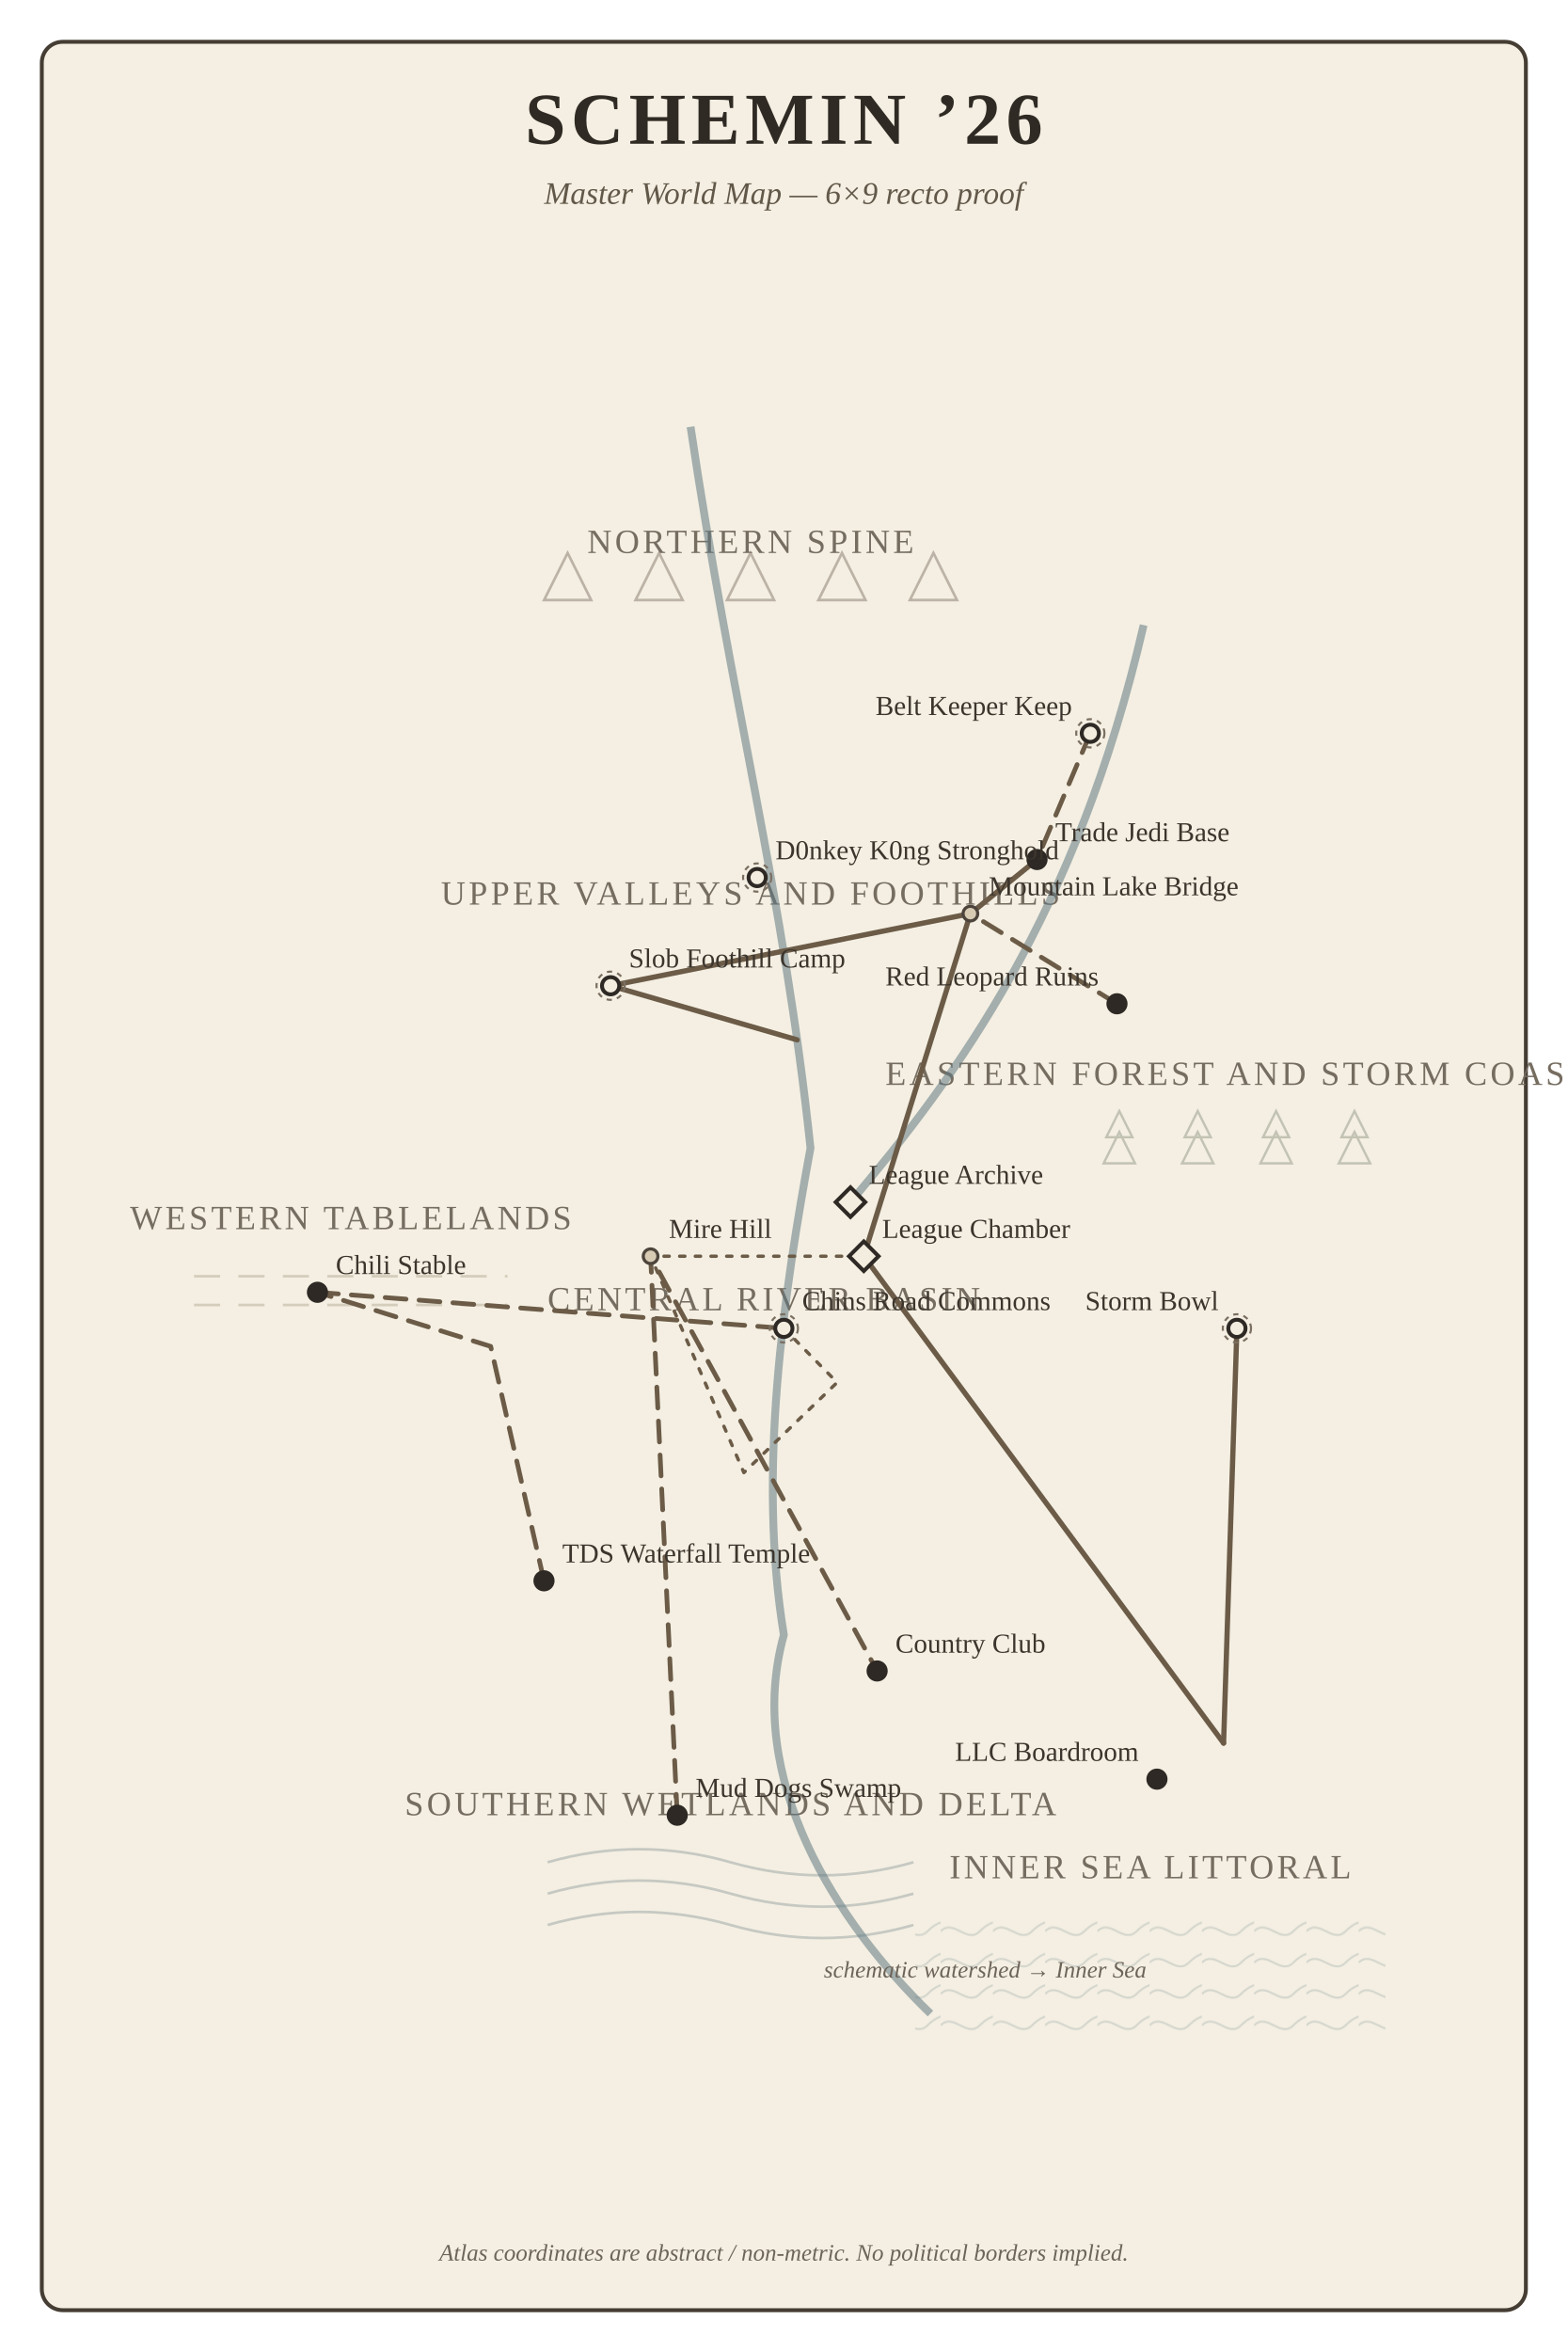
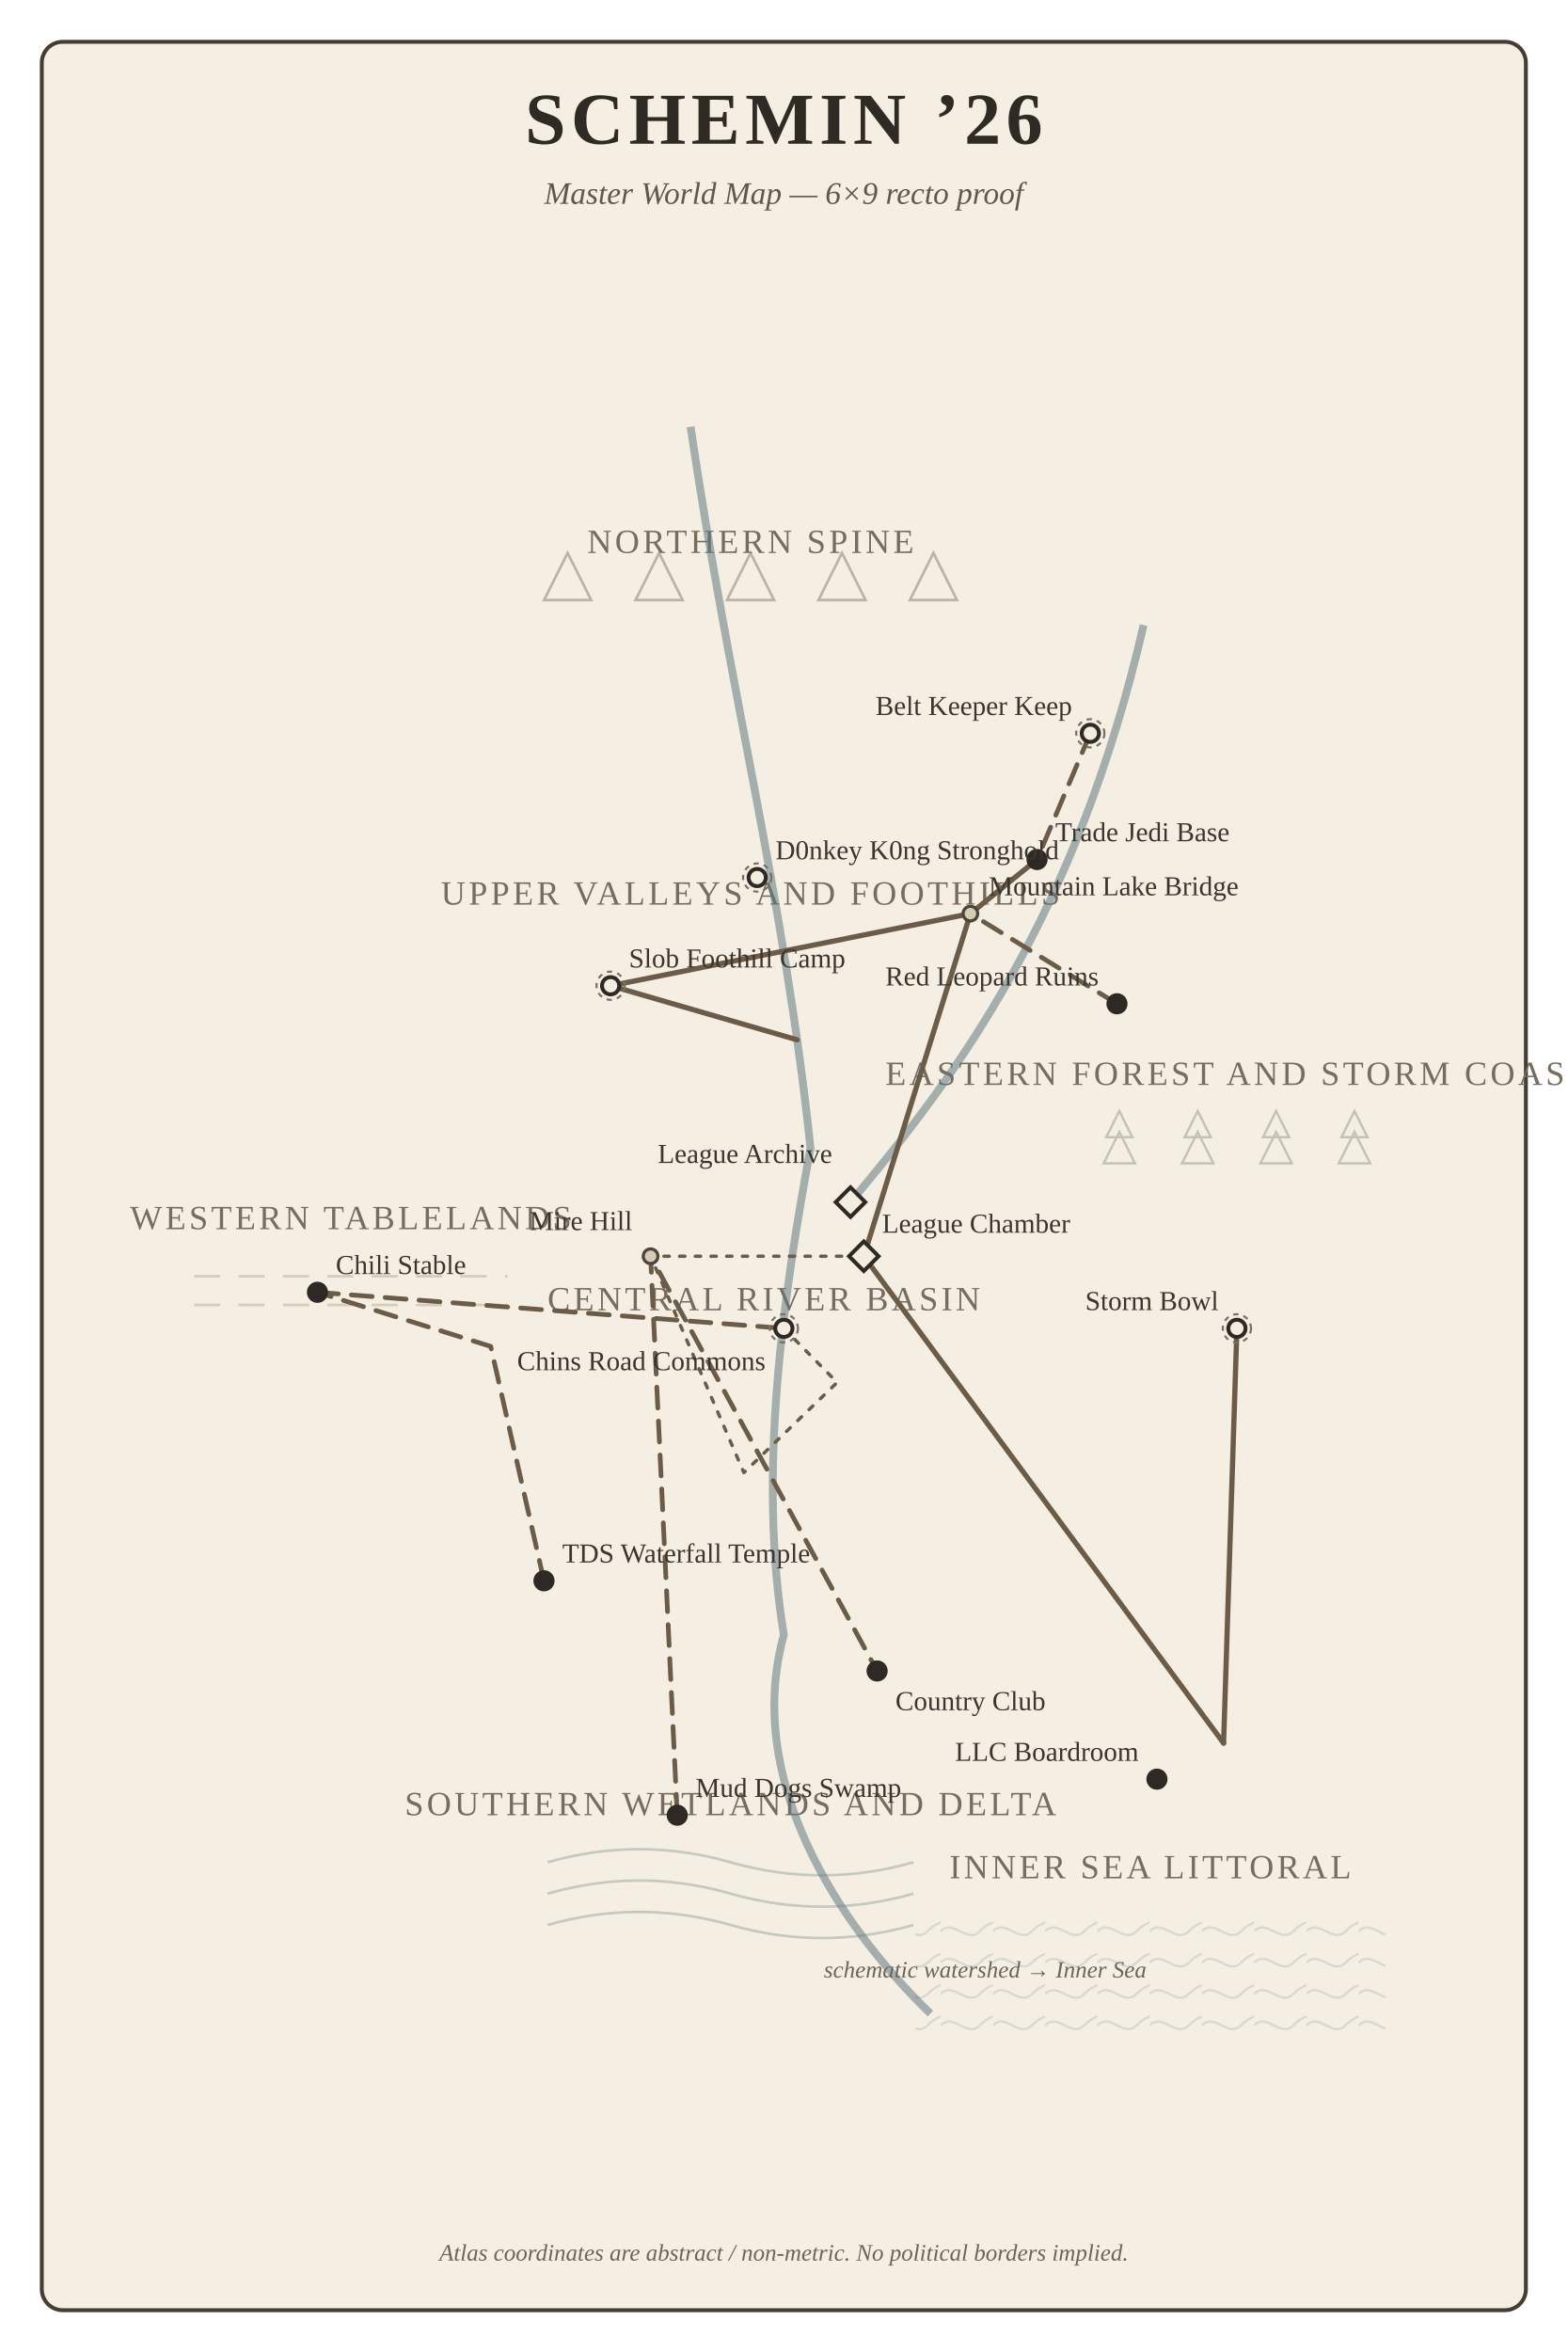
<svg xmlns="http://www.w3.org/2000/svg" width="6in" height="9in" viewBox="0 0 600 900">
  <defs>
    <filter id="soft">
      <feGaussianBlur stdDeviation="1.2" />
    </filter>
    <pattern id="hatch" width="8" height="8" patternUnits="userSpaceOnUse">
      <path d="M0,8 L8,0" stroke="#6e6557" stroke-width="0.6" opacity="0.18" />
    </pattern>
    <pattern id="water" width="20" height="12" patternUnits="userSpaceOnUse">
      <path d="M0,7 C5,2 10,12 15,7 S25,2 30,7" fill="none" stroke="#617982" stroke-width="0.8" opacity="0.45" />
    </pattern>
    <marker id="arrow" viewBox="0 0 10 10" refX="8" refY="5" markerWidth="5" markerHeight="5" orient="auto-start-reverse">
      <path d="M0 0 L10 5 L0 10 z" fill="#625849" />
    </marker>
  </defs>
  <style>
 .title{font-family:Georgia,'Times New Roman',serif;font-size:28px;font-weight:700;letter-spacing:2px;fill:#302a24}
 .subtitle{font-family:Georgia,'Times New Roman',serif;font-size:12px;font-style:italic;fill:#625849}
 .region{font-family:Georgia,'Times New Roman',serif;font-size:13px;letter-spacing:1.2px;fill:#766d61}
 .label{font-family:Georgia,'Times New Roman',serif;font-size:12px;fill:#2f2a24}
 .label-sm{font-family:Georgia,'Times New Roman',serif;font-size:10.5px;fill:#3c352d}
 .route-label{font-family:Georgia,'Times New Roman',serif;font-size:9px;font-style:italic;fill:#6b5f50}
 .legend{font-family:Georgia,'Times New Roman',serif;font-size:10px;fill:#4a4238}
 .note{font-family:Georgia,'Times New Roman',serif;font-size:9px;font-style:italic;fill:#6d6459}
 .road{fill:none;stroke:#6b5b47;stroke-width:2;stroke-linecap:round;stroke-linejoin:round}
 .road.local{stroke-width:1.3;stroke-dasharray:2 4}
 .road.cross{stroke-width:1.8;stroke-dasharray:8 5}
 .road.expedition{stroke-width:1.6;stroke-dasharray:4 4}
 .waterline{fill:none;stroke:#617982;stroke-width:3;opacity:.55}
 .owner{stroke:#2e2924;stroke-width:1.5;fill:#f3eddf}
 .owner.perm{fill:#2e2924}
 .inst{stroke:#2e2924;stroke-width:1.5;fill:#f3eddf}
 .landmark{stroke:#4d453c;stroke-width:1.2;fill:#d8cbb4}
 .memory{stroke:#8b4d3f;stroke-width:2;fill:none}
 </style>
  <rect x="16" y="16" width="568" height="868" rx="8" fill="#f4efe2" stroke="#453d33" stroke-width="1.5" />
  <text class="title" x="300" y="55" text-anchor="middle">SCHEMIN ’26</text>
  <text class="subtitle" x="300" y="78" text-anchor="middle">Master World Map — 6×9 recto proof</text>
  <text class="region" x="287.25" y="211.6" text-anchor="middle">NORTHERN SPINE</text>
  <path d="M208.25,229.6 l9,-18 l9,18 z" fill="none" stroke="#776b5d" stroke-width="1" opacity=".45" />
  <path d="M243.25,229.6 l9,-18 l9,18 z" fill="none" stroke="#776b5d" stroke-width="1" opacity=".45" />
  <path d="M278.25,229.6 l9,-18 l9,18 z" fill="none" stroke="#776b5d" stroke-width="1" opacity=".45" />
  <path d="M313.25,229.6 l9,-18 l9,18 z" fill="none" stroke="#776b5d" stroke-width="1" opacity=".45" />
  <path d="M348.25,229.6 l9,-18 l9,18 z" fill="none" stroke="#776b5d" stroke-width="1" opacity=".45" />
  <text class="region" x="287.25" y="346.15" text-anchor="middle">UPPER VALLEYS AND FOOTHILLS</text>
  <text class="region" x="292.35" y="501.4" text-anchor="middle">CENTRAL RIVER BASIN</text>
  <text class="region" x="134.25" y="470.35" text-anchor="middle">WESTERN TABLELANDS</text>
  <path d="M74.25,488.35 h120" stroke="#8a7b60" stroke-width="1" stroke-dasharray="10 7" opacity=".3" />
  <path d="M74.25,499.35 h120" stroke="#8a7b60" stroke-width="1" stroke-dasharray="10 7" opacity=".3" />
  <text class="region" x="473.4" y="415.15" text-anchor="middle">EASTERN FOREST AND STORM COAST</text>
  <path d="M428.4,433.15 l-6,12 h12 z M428.4,425.15 l-5,10 h10 z" fill="none" stroke="#66705f" stroke-width=".9" opacity=".35" />
  <path d="M458.4,433.15 l-6,12 h12 z M458.4,425.15 l-5,10 h10 z" fill="none" stroke="#66705f" stroke-width=".9" opacity=".35" />
  <path d="M488.4,433.15 l-6,12 h12 z M488.4,425.15 l-5,10 h10 z" fill="none" stroke="#66705f" stroke-width=".9" opacity=".35" />
  <path d="M518.4,433.15 l-6,12 h12 z M518.4,425.15 l-5,10 h10 z" fill="none" stroke="#66705f" stroke-width=".9" opacity=".35" />
  <text class="region" x="279.6" y="694.6" text-anchor="middle">SOUTHERN WETLANDS AND DELTA</text>
  <path d="M209.6,712.6 q35,-10 70,0 t70,0" fill="none" stroke="#718087" stroke-width="1" opacity=".35" />
  <path d="M209.6,724.6 q35,-10 70,0 t70,0" fill="none" stroke="#718087" stroke-width="1" opacity=".35" />
  <path d="M209.6,736.6 q35,-10 70,0 t70,0" fill="none" stroke="#718087" stroke-width="1" opacity=".35" />
  <text class="region" x="440.25" y="718.75" text-anchor="middle">INNER SEA LITTORAL</text>
  <rect x="350.25" y="730.75" width="180" height="48" fill="url(#water)" opacity=".45" />
  <path class="waterline" d="M264.3,163.3 C279.6,266.8 300,342.7 310.2,439.3 C300,494.5 289.8,563.5 300,625.6 C284.7,680.8 320.4,736 356.1,770.5" />
  <path class="waterline" d="M437.7,239.2 C412.2,349.6 366.3,411.7 325.5,460" opacity=".35" />
  <text class="note" x="315.3" y="756.7">schematic watershed → Inner Sea</text>
  <polyline class="road cross" points="417.3,280.6 396.9,328.9" />
  <polyline class="road " points="396.9,328.9 371.4,349.6" />
  <polyline class="road " points="305.1,397.9 233.7,377.2 371.4,349.6" />
  <polyline class="road cross" points="427.5,384.1 371.4,349.6" />
  <polyline class="road " points="371.4,349.6 330.6,480.7" />
  <polyline class="road local" points="300,508.3 320.4,529 284.7,563.5 249,480.7 330.6,480.7" />
  <polyline class="road cross" points="121.5,494.5 300,508.3" />
  <polyline class="road cross" points="259.2,694.6 249,480.7 335.7,639.4" />
  <polyline class="road " points="473.4,508.3 468.3,667" />
  <polyline class="road " points="468.3,667 330.6,480.7" />
  <polyline class="road cross" points="208.2,604.9 187.8,515.2 121.5,494.5" />
  <circle class="owner perm" cx="396.9" cy="328.9" r="3.3" />
  <text class="label-sm" x="403.9" y="321.9" text-anchor="start">Trade Jedi Base</text>
  <circle class="owner perm" cx="427.5" cy="384.1" r="3.3" />
  <text class="label-sm" x="420.5" y="377.1" text-anchor="end">Red Leopard Ruins</text>
  <circle class="owner " cx="233.7" cy="377.2" r="3.3" />
  <circle cx="233.7" cy="377.2" r="5.4" fill="none" stroke="#7a6f61" stroke-width=".8" stroke-dasharray="2 2" />
  <text class="label-sm" x="240.7" y="370.2" text-anchor="start">Slob Foothill Camp</text>
  <circle class="owner perm" cx="442.8" cy="680.8" r="3.3" />
  <text class="label-sm" x="435.8" y="673.8" text-anchor="end">LLC Boardroom</text>
  <circle class="owner " cx="289.8" cy="335.8" r="3.3" />
  <circle cx="289.8" cy="335.8" r="5.4" fill="none" stroke="#7a6f61" stroke-width=".8" stroke-dasharray="2 2" />
  <text class="label-sm" x="296.8" y="328.8" text-anchor="start">D0nkey K0ng Stronghold</text>
  <circle class="owner perm" cx="208.2" cy="604.9" r="3.3" />
  <text class="label-sm" x="215.2" y="597.9" text-anchor="start">TDS Waterfall Temple</text>
  <circle class="owner perm" cx="121.5" cy="494.5" r="3.3" />
  <text class="label-sm" x="128.5" y="487.5" text-anchor="start">Chili Stable</text>
  <circle class="owner " cx="417.3" cy="280.6" r="3.3" />
  <circle cx="417.3" cy="280.6" r="5.4" fill="none" stroke="#7a6f61" stroke-width=".8" stroke-dasharray="2 2" />
  <text class="label-sm" x="410.3" y="273.6" text-anchor="end">Belt Keeper Keep</text>
  <circle class="owner " cx="473.4" cy="508.3" r="3.3" />
  <circle cx="473.4" cy="508.3" r="5.4" fill="none" stroke="#7a6f61" stroke-width=".8" stroke-dasharray="2 2" />
  <text class="label-sm" x="466.4" y="501.3" text-anchor="end">Storm Bowl</text>
  <circle class="owner perm" cx="259.2" cy="694.6" r="3.3" />
  <text class="label-sm" x="266.2" y="687.6" text-anchor="start">Mud Dogs Swamp</text>
  <circle class="owner " cx="300" cy="508.3" r="3.3" />
  <circle cx="300" cy="508.3" r="5.4" fill="none" stroke="#7a6f61" stroke-width=".8" stroke-dasharray="2 2" />
-   <text class="label-sm" x="307" y="501.3" text-anchor="start">Chins Road Commons</text>
+   <text class="label-sm" x="293.0" y="524.3" text-anchor="end">Chins Road Commons</text>
  <circle class="owner perm" cx="335.7" cy="639.4" r="3.3" />
-   <text class="label-sm" x="342.7" y="632.4" text-anchor="start">Country Club</text>
+   <text class="label-sm" x="342.7" y="654.4" text-anchor="start">Country Club</text>
  <rect class="inst" x="321.5" y="456" width="8" height="8" transform="rotate(45 325.5 460)" />
-   <text class="label-sm" x="332.5" y="453" text-anchor="start">League Archive</text>
+   <text class="label-sm" x="318.5" y="445.0" text-anchor="end">League Archive</text>
  <rect class="inst" x="326.6" y="476.7" width="8" height="8" transform="rotate(45 330.6 480.7)" />
-   <text class="label-sm" x="337.6" y="473.7" text-anchor="start">League Chamber</text>
+   <text class="label-sm" x="337.6" y="471.7" text-anchor="start">League Chamber</text>
  <circle class="landmark" cx="371.4" cy="349.6" r="2.8" />
  <text class="label-sm" x="378.4" y="342.6" text-anchor="start">Mountain Lake Bridge</text>
  <circle class="landmark" cx="249" cy="480.7" r="2.8" />
-   <text class="label-sm" x="256" y="473.7" text-anchor="start">Mire Hill</text>
+   <text class="label-sm" x="242.0" y="470.7" text-anchor="end">Mire Hill</text>
  <text class="note" x="300" y="865" text-anchor="middle">Atlas coordinates are abstract / non-metric. No political borders implied.</text>
</svg>
